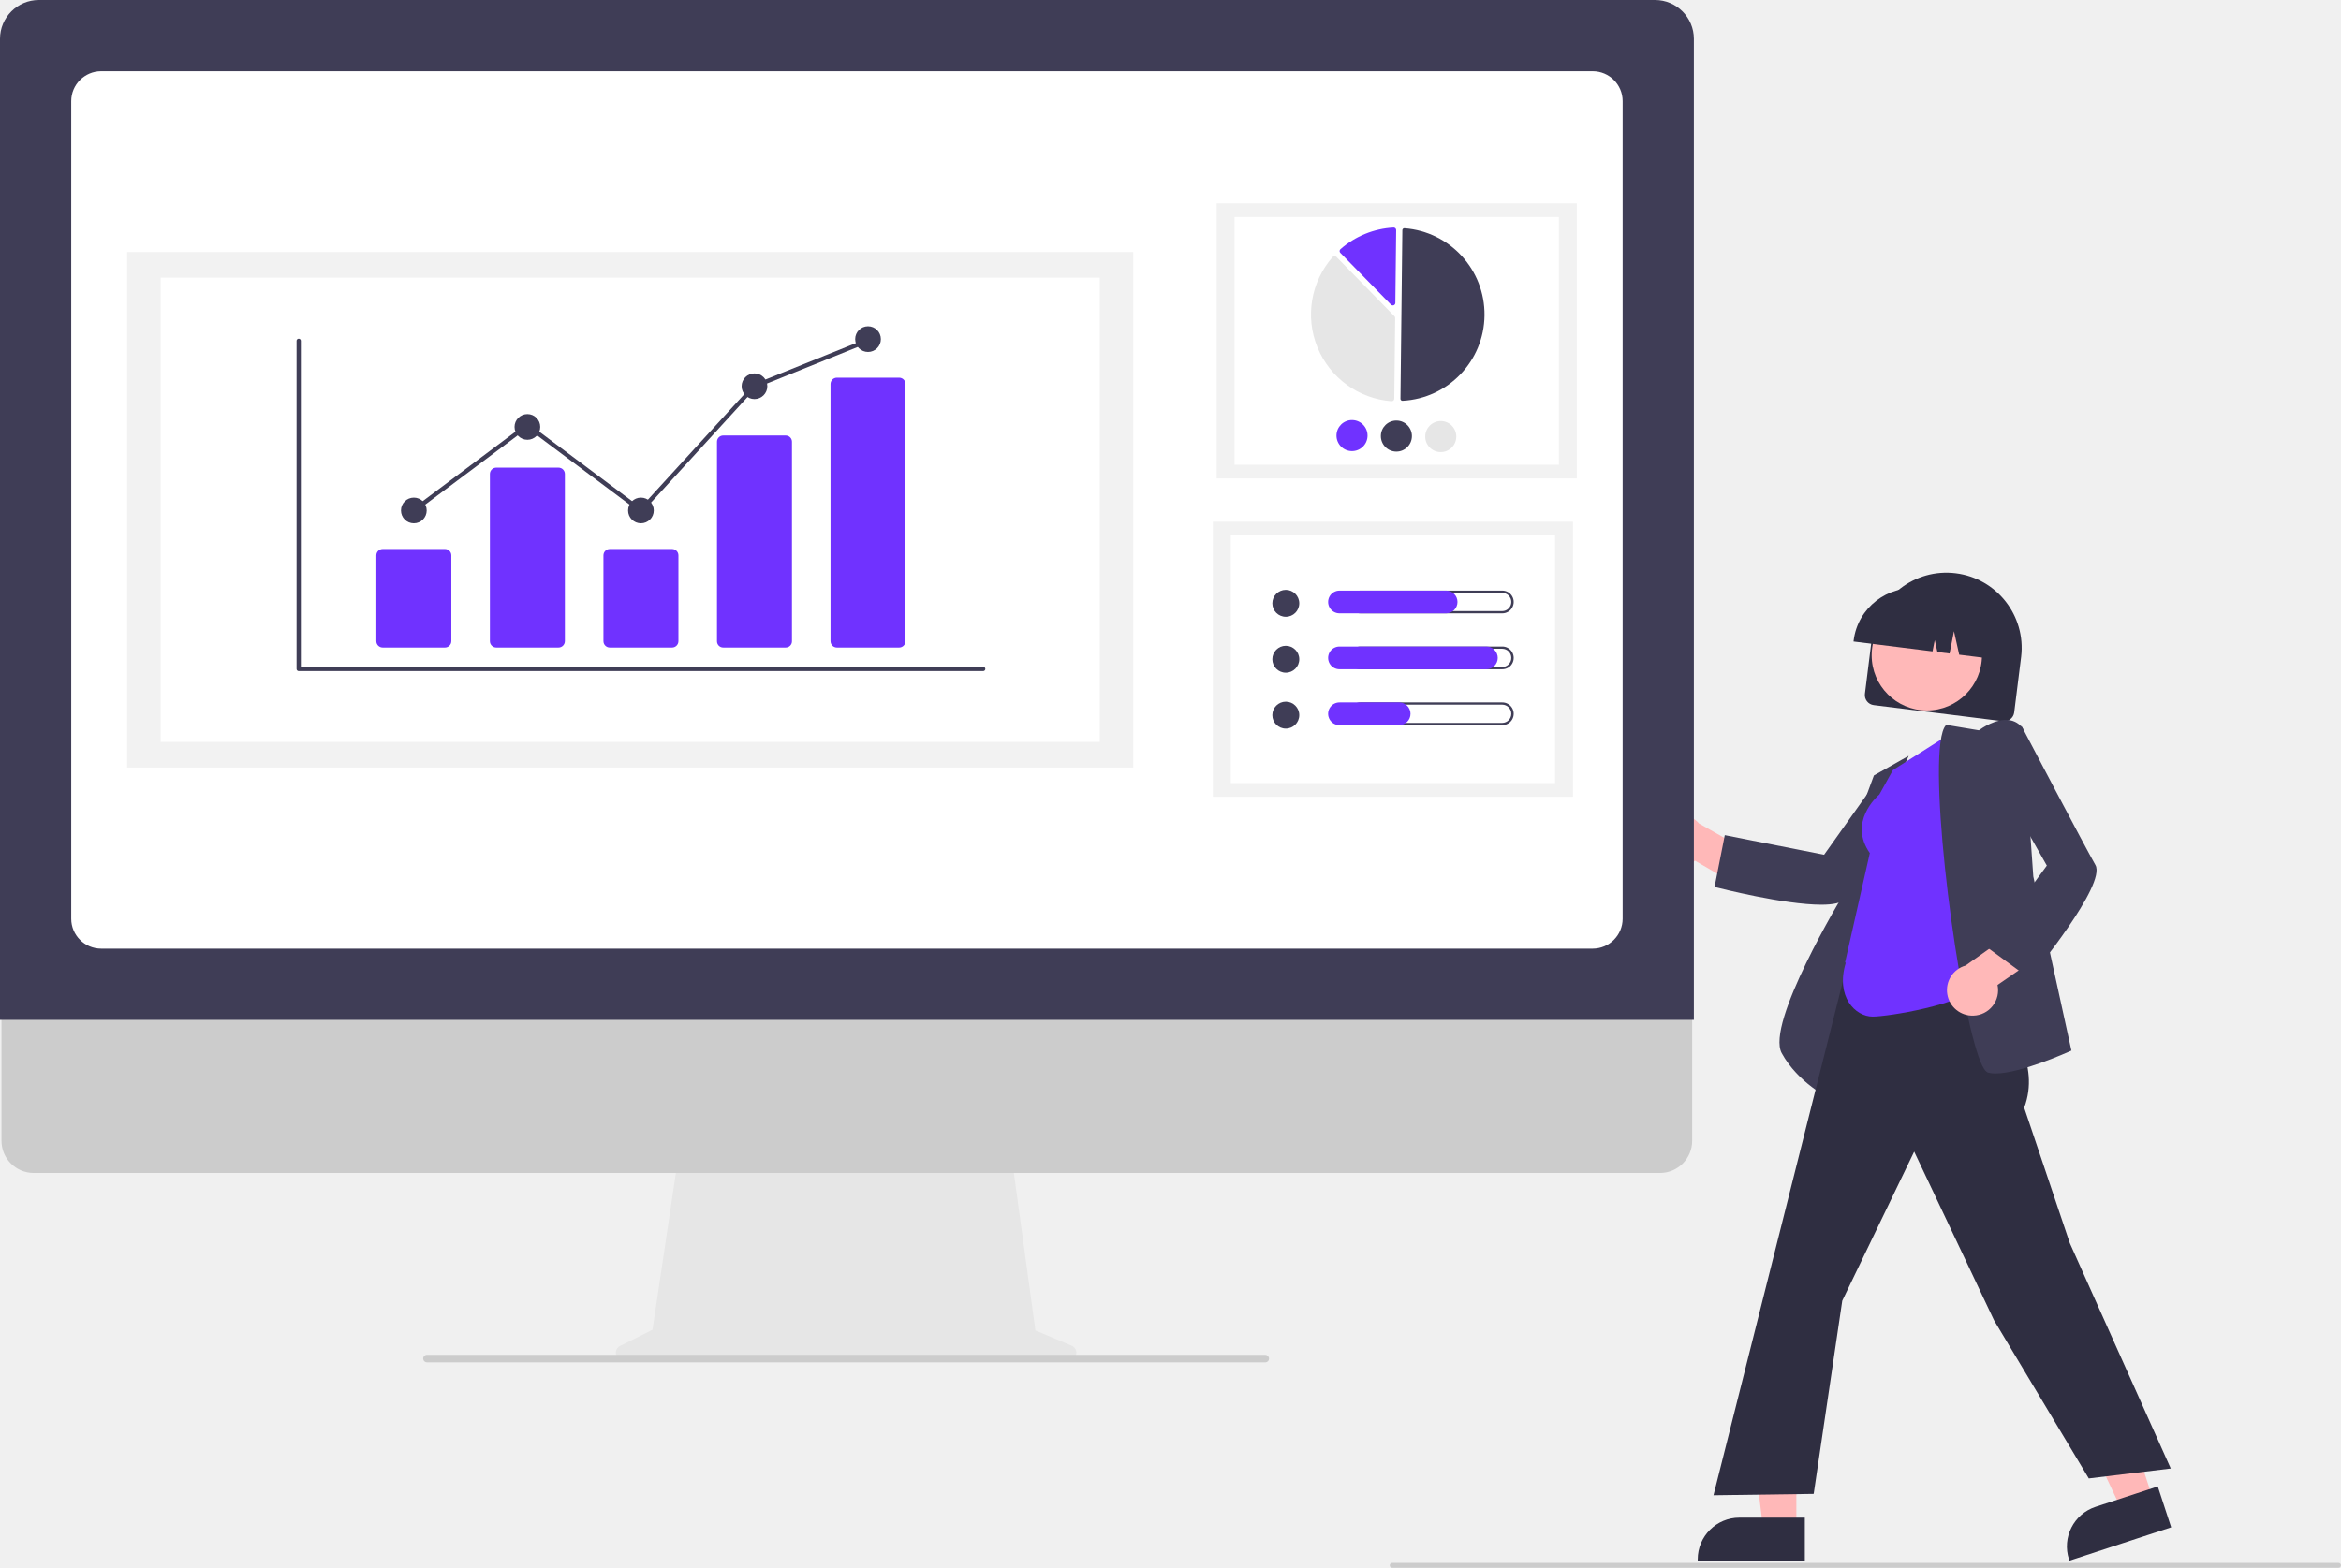
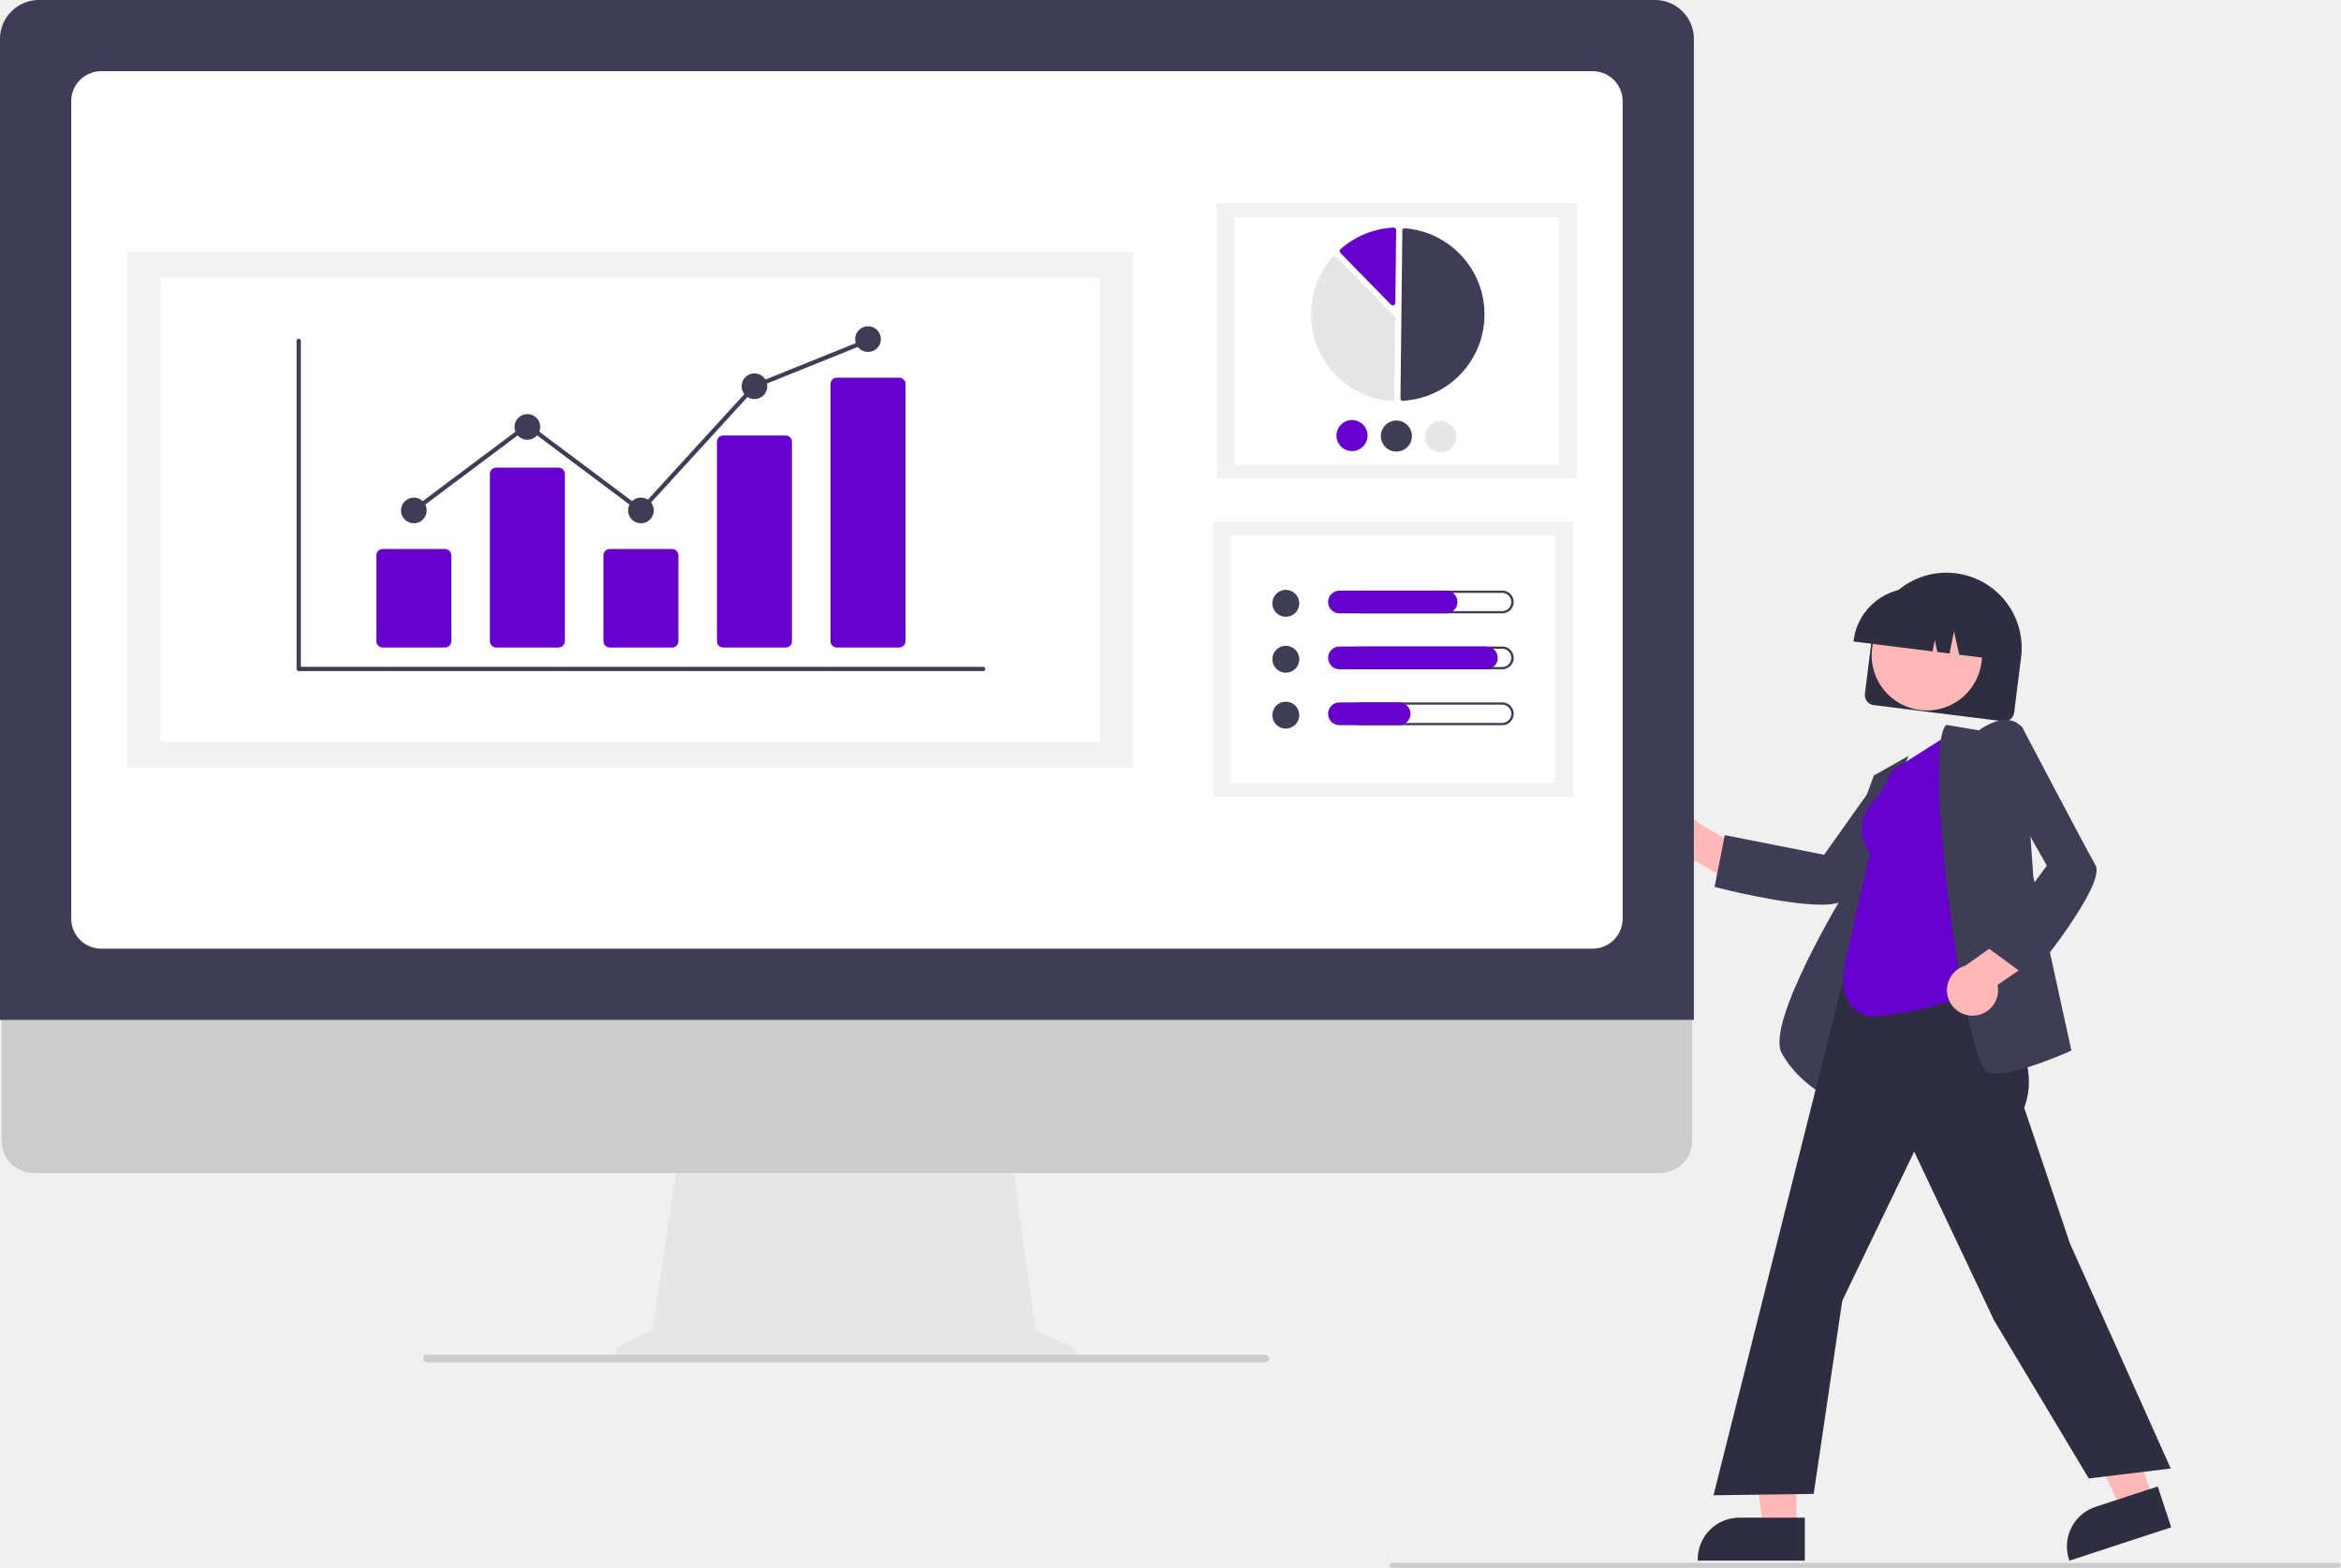
<svg xmlns="http://www.w3.org/2000/svg" data-name="Layer 1" width="942.547" height="631.439" viewBox="0 0 942.547 631.439">
  <path d="M879.59,413.72l2.798-22.427a30.285,30.285,0,0,1,60.103,7.498l-2.798,22.427a4.073,4.073,0,0,1-4.54,3.533l-52.03-6.491A4.073,4.073,0,0,1,879.59,413.72Z" transform="translate(-128.7264 -134.2805)" fill="#2f2e41" />
  <circle cx="775.786" cy="263.927" r="22.204" fill="#ffb8b8" />
  <path d="M875.055,392.201a23.984,23.984,0,0,1,26.738-20.806l4.486.56a23.983,23.983,0,0,1,20.806,26.738l-.056.449-9.479-1.183-2.104-9.456L913.67,397.474l-4.899-.611-1.061-4.771-.896,4.527-31.815-3.969Z" transform="translate(-128.7264 -134.2805)" fill="#2f2e41" />
  <path d="M795.916,477.411a10.228,10.228,0,0,0,15.284,3.515L831.367,492.74l10.168-10.504-28.714-16.283a10.283,10.283,0,0,0-16.905,11.459Z" transform="translate(-128.7264 -134.2805)" fill="#ffb8b8" />
  <path d="M862.013,498.639c-14.875,0-41.052-6.659-42.501-7.031l-.458-.117,4.12-20.859,39.982,7.897,21.721-30.587,24.937-2.535-.696.916c-.324.427-32.47,42.743-37.472,49.842C870.382,497.956,866.776,498.639,862.013,498.639Z" transform="translate(-128.7264 -134.2805)" fill="#3f3d56" />
  <path d="M866.001,576.928l-.595-.284c-.127-.061-12.765-6.208-19.311-18.209-6.515-11.944,23.983-62.612,26.117-66.128l.031-16.091L883.213,446.595l13.992-7.908L885.192,466.716Z" transform="translate(-128.7264 -134.2805)" fill="#3f3d56" />
  <polygon points="723.257 615.591 709.885 615.59 703.523 564.011 723.259 564.012 723.257 615.591" fill="#ffb8b8" />
  <path d="M855.393,762.833l-43.118-.002v-.545A16.784,16.784,0,0,1,829.058,745.504h.001l26.335.001Z" transform="translate(-128.7264 -134.2805)" fill="#2f2e41" />
  <polygon points="866.891 603.872 854.184 608.035 832.077 561.002 850.832 554.857 866.891 603.872" fill="#ffb8b8" />
  <path d="M1002.895,749.408,961.92,762.833l-.17-.518a16.784,16.784,0,0,1,10.722-21.174l.001-0,25.026-8.199Z" transform="translate(-128.7264 -134.2805)" fill="#2f2e41" />
  <path d="M969.726,729.72l-38.12-63.641L899.426,598.086l-28.958,60.061-11.504,77.788-40.343.561.159-.631L880.517,490.553l48.352,7.224-2.201,31.916,1.311,1.864c10.923,15.517,22.216,31.56,15.739,48.854l18.362,54.522,40.646,90.786Z" transform="translate(-128.7264 -134.2805)" fill="#2f2e41" />
-   <path d="M882.726,543.72c-7.006,0-15-8-10.853-21.658l-.269-.194,9.961-44.008c-8.693-12.432,2.768-22.691,3.842-23.608l5.471-9.847,24.138-15.308L927.229,530.57l-.181.173C918.228,539.182,888.604,543.72,882.726,543.72Z" transform="translate(-128.7264 -134.2805)" fill="#7032ff" />
+   <path d="M882.726,543.72c-7.006,0-15-8-10.853-21.658l-.269-.194,9.961-44.008c-8.693-12.432,2.768-22.691,3.842-23.608l5.471-9.847,24.138-15.308L927.229,530.57l-.181.173C918.228,539.182,888.604,543.72,882.726,543.72Z" transform="translate(-128.7264 -134.2805)" fill="#6600cc" />
  <path d="M932.159,566.617a11.881,11.881,0,0,1-2.851-.302c-.939-.235-2.458-1.431-4.807-9.077-9.336-30.397-20.359-121.86-12.351-130.811l.183-.205,13.149,2.191c1.093-.807,6.829-4.811,12.121-4.114a8.033,8.033,0,0,1,5.497,3.249l.091.119,4.189,59.594,15.346,70.131-.368.167C961.466,557.966,942.303,566.617,932.159,566.617Z" transform="translate(-128.7264 -134.2805)" fill="#3f3d56" />
  <path d="M923.317,543.324a10.228,10.228,0,0,0,9.662-12.353l19.249-13.258-5.204-13.662-26.92,19.104a10.283,10.283,0,0,0,3.212,20.169Z" transform="translate(-128.7264 -134.2805)" fill="#ffb8b8" />
  <path d="M945.876,528.337l-17.146-12.573,24.101-32.864L934.336,450.261l8.275-23.661.535,1.019c.249.475,24.948,47.527,29.257,55.067,4.483,7.844-24.97,43.761-26.226,45.285Z" transform="translate(-128.7264 -134.2805)" fill="#3f3d56" />
  <path d="M560.206,676.255l-14.592-6.144-10.01-73.151H402.299L391.449,669.812l-13.055,6.527a3.1,3.1,0,0,0,1.387,5.873H559.003A3.1,3.1,0,0,0,560.206,676.255Z" transform="translate(-128.7264 -134.2805)" fill="#e6e6e6" />
  <path d="M797.098,606.692H142.268a12.973,12.973,0,0,1-12.944-12.973V501.379h680.718v92.34A12.974,12.974,0,0,1,797.098,606.692Z" transform="translate(-128.7264 -134.2805)" fill="#ccc" />
  <path d="M810.726,545.021h-682V149.92A15.657,15.657,0,0,1,144.366,134.28H795.087a15.657,15.657,0,0,1,15.64,15.639Z" transform="translate(-128.7264 -134.2805)" fill="#3f3d56" />
  <path d="M769.993,516.344H169.46a12.07,12.07,0,0,1-12.057-12.057v-329.274a12.071,12.071,0,0,1,12.057-12.057H769.993a12.071,12.071,0,0,1,12.057,12.057v329.274A12.07,12.07,0,0,1,769.993,516.344Z" transform="translate(-128.7264 -134.2805)" fill="#fff" />
  <path d="M638.146,682.975l-337.448,0a1.567,1.567,0,0,1-1.539-1.134,1.529,1.529,0,0,1,1.477-1.919l337.385,0a1.615,1.615,0,0,1,1.616,1.194A1.528,1.528,0,0,1,638.146,682.975Z" transform="translate(-128.7264 -134.2805)" fill="#ccc" />
  <rect x="489.86" y="81.909" width="144.996" height="110.773" fill="#f2f2f2" />
  <rect x="497.065" y="87.414" width="130.586" height="99.765" fill="#fff" />
  <path d="M693.377,295.695q.026 0.0.052-.001a34.817,34.817,0,0,0,.779-69.489.794.794,0,0,0-.601.208.786.786,0,0,0-.257.576l-.761,67.902a.797.797,0,0,0,.788.804Z" transform="translate(-128.7264 -134.2805)" fill="#3f3d56" />
  <path d="M666.072,237.433a1.025,1.025,0,0,1,.72.307l23.376,23.906a1.014,1.014,0,0,1,.291.725l-.364,32.491a1.011,1.011,0,0,1-.33.74,1.026,1.026,0,0,1-.771.268,35.044,35.044,0,0,1-23.7-58.091,1.026,1.026,0,0,1,.741-.347Q666.053,237.433,666.072,237.433Z" transform="translate(-128.7264 -134.2805)" fill="#e6e6e6" />
-   <path d="M689.842,225.927a1.029,1.029,0,0,1,.699.286,1.011,1.011,0,0,1,.314.748l-.329,29.316a1.021,1.021,0,0,1-1.75.702L668.378,236.118a1.023,1.023,0,0,1,.055-1.482,35.118,35.118,0,0,1,21.346-8.708C689.8,225.927,689.821,225.927,689.842,225.927Z" transform="translate(-128.7264 -134.2805)" fill="#7032ff" />
-   <path d="M679.334,309.775a6.253,6.253,0,1,1-6.183-6.323A6.261,6.261,0,0,1,679.334,309.775Z" transform="translate(-128.7264 -134.2805)" fill="#7032ff" />
+   <path d="M689.842,225.927a1.029,1.029,0,0,1,.699.286,1.011,1.011,0,0,1,.314.748l-.329,29.316a1.021,1.021,0,0,1-1.75.702L668.378,236.118a1.023,1.023,0,0,1,.055-1.482,35.118,35.118,0,0,1,21.346-8.708C689.8,225.927,689.821,225.927,689.842,225.927Z" transform="translate(-128.7264 -134.2805)" fill="#6600cc" />
+   <path d="M679.334,309.775a6.253,6.253,0,1,1-6.183-6.323A6.261,6.261,0,0,1,679.334,309.775Z" transform="translate(-128.7264 -134.2805)" fill="#6600cc" />
  <path d="M697.199,309.976a6.253,6.253,0,1,1-6.183-6.323A6.261,6.261,0,0,1,697.199,309.976Z" transform="translate(-128.7264 -134.2805)" fill="#3f3d56" />
  <path d="M715.065,310.176a6.253,6.253,0,1,1-6.183-6.323A6.261,6.261,0,0,1,715.065,310.176Z" transform="translate(-128.7264 -134.2805)" fill="#e6e6e6" />
  <rect x="488.333" y="210.116" width="144.996" height="110.773" fill="#f2f2f2" />
  <rect x="495.538" y="215.621" width="130.586" height="99.765" fill="#fff" />
  <circle cx="517.695" cy="242.988" r="5.422" fill="#3f3d56" />
  <path d="M733.539,373.049a3.677,3.677,0,1,1,0,7.354H676.513a3.677,3.677,0,1,1,0-7.354h57.026m0-.901H676.513a4.578,4.578,0,1,0,0,9.155h57.026a4.578,4.578,0,1,0,0-9.155Z" transform="translate(-128.7264 -134.2805)" fill="#3f3d56" />
-   <path d="M711.038,381.304h-42.928a4.578,4.578,0,1,1,0-9.155h42.928a4.578,4.578,0,0,1,0,9.155Z" transform="translate(-128.7264 -134.2805)" fill="#7032ff" />
+   <path d="M711.038,381.304h-42.928a4.578,4.578,0,1,1,0-9.155h42.928a4.578,4.578,0,0,1,0,9.155Z" transform="translate(-128.7264 -134.2805)" fill="#6600cc" />
  <circle cx="517.695" cy="265.503" r="5.422" fill="#3f3d56" />
  <path d="M733.539,395.564a3.677,3.677,0,1,1,0,7.354H676.513a3.677,3.677,0,1,1,0-7.354h57.026m0-.901H676.513a4.578,4.578,0,1,0,0,9.155h57.026a4.578,4.578,0,1,0,0-9.155Z" transform="translate(-128.7264 -134.2805)" fill="#3f3d56" />
-   <path d="M727.248,403.819h-59.139a4.578,4.578,0,1,1,0-9.155h59.139a4.578,4.578,0,0,1,0,9.155Z" transform="translate(-128.7264 -134.2805)" fill="#7032ff" />
+   <path d="M727.248,403.819h-59.139a4.578,4.578,0,1,1,0-9.155h59.139a4.578,4.578,0,0,1,0,9.155Z" transform="translate(-128.7264 -134.2805)" fill="#6600cc" />
  <circle cx="517.695" cy="288.018" r="5.422" fill="#3f3d56" />
  <path d="M733.539,418.079a3.677,3.677,0,1,1,0,7.354H676.513a3.677,3.677,0,1,1,0-7.354h57.026m0-.901H676.513a4.578,4.578,0,1,0,0,9.155h57.026a4.578,4.578,0,1,0,0-9.155Z" transform="translate(-128.7264 -134.2805)" fill="#3f3d56" />
-   <path d="M692.125,426.334H668.109a4.578,4.578,0,1,1,0-9.155H692.125a4.578,4.578,0,0,1,0,9.155Z" transform="translate(-128.7264 -134.2805)" fill="#7032ff" />
+   <path d="M692.125,426.334H668.109a4.578,4.578,0,1,1,0-9.155H692.125a4.578,4.578,0,0,1,0,9.155Z" transform="translate(-128.7264 -134.2805)" fill="#6600cc" />
  <rect x="51.188" y="101.508" width="405.093" height="207.61" fill="#f2f2f2" />
  <rect x="64.692" y="111.824" width="378.087" height="186.978" fill="#fff" />
  <path d="M524.614,404.557H248.996a.863.863,0,0,1-.863-.863V271.591a.863.863,0,1,1,1.725,0V402.832H524.614a.863.863,0,0,1,0,1.725Z" transform="translate(-128.7264 -134.2805)" fill="#3f3d56" />
-   <path d="M307.884,395.069H282.815a2.563,2.563,0,0,1-2.561-2.56V357.952a2.563,2.563,0,0,1,2.561-2.56h25.069a2.563,2.563,0,0,1,2.561,2.56v34.557A2.563,2.563,0,0,1,307.884,395.069Z" transform="translate(-128.7264 -134.2805)" fill="#7032ff" />
-   <path d="M353.599,395.069H328.531a2.563,2.563,0,0,1-2.561-2.56V325.174a2.563,2.563,0,0,1,2.561-2.56h25.069a2.563,2.563,0,0,1,2.561,2.56v67.334A2.563,2.563,0,0,1,353.599,395.069Z" transform="translate(-128.7264 -134.2805)" fill="#7032ff" />
-   <path d="M399.315,395.069H374.246a2.563,2.563,0,0,1-2.561-2.56V357.952a2.563,2.563,0,0,1,2.561-2.56h25.069a2.563,2.563,0,0,1,2.561,2.56v34.557A2.563,2.563,0,0,1,399.315,395.069Z" transform="translate(-128.7264 -134.2805)" fill="#7032ff" />
-   <path d="M445.031,395.069H419.962a2.507,2.507,0,0,1-2.561-2.444V312.12a2.507,2.507,0,0,1,2.561-2.444h25.069a2.507,2.507,0,0,1,2.561,2.444v80.505A2.507,2.507,0,0,1,445.031,395.069Z" transform="translate(-128.7264 -134.2805)" fill="#7032ff" />
-   <path d="M490.746,395.069H465.678a2.563,2.563,0,0,1-2.561-2.56V288.947a2.563,2.563,0,0,1,2.561-2.56H490.746a2.563,2.563,0,0,1,2.561,2.56V392.509A2.563,2.563,0,0,1,490.746,395.069Z" transform="translate(-128.7264 -134.2805)" fill="#7032ff" />
+   <path d="M307.884,395.069H282.815a2.563,2.563,0,0,1-2.561-2.56V357.952a2.563,2.563,0,0,1,2.561-2.56h25.069a2.563,2.563,0,0,1,2.561,2.56v34.557A2.563,2.563,0,0,1,307.884,395.069Z" transform="translate(-128.7264 -134.2805)" fill="#6600cc" />
+   <path d="M353.599,395.069H328.531a2.563,2.563,0,0,1-2.561-2.56V325.174a2.563,2.563,0,0,1,2.561-2.56h25.069a2.563,2.563,0,0,1,2.561,2.56v67.334A2.563,2.563,0,0,1,353.599,395.069Z" transform="translate(-128.7264 -134.2805)" fill="#6600cc" />
+   <path d="M399.315,395.069H374.246a2.563,2.563,0,0,1-2.561-2.56V357.952a2.563,2.563,0,0,1,2.561-2.56h25.069a2.563,2.563,0,0,1,2.561,2.56v34.557A2.563,2.563,0,0,1,399.315,395.069Z" transform="translate(-128.7264 -134.2805)" fill="#6600cc" />
+   <path d="M445.031,395.069H419.962a2.507,2.507,0,0,1-2.561-2.444V312.12a2.507,2.507,0,0,1,2.561-2.444h25.069a2.507,2.507,0,0,1,2.561,2.444v80.505A2.507,2.507,0,0,1,445.031,395.069Z" transform="translate(-128.7264 -134.2805)" fill="#6600cc" />
+   <path d="M490.746,395.069H465.678a2.563,2.563,0,0,1-2.561-2.56V288.947a2.563,2.563,0,0,1,2.561-2.56H490.746a2.563,2.563,0,0,1,2.561,2.56V392.509A2.563,2.563,0,0,1,490.746,395.069Z" transform="translate(-128.7264 -134.2805)" fill="#6600cc" />
  <circle cx="166.623" cy="205.585" r="5.175" fill="#3f3d56" />
  <circle cx="212.339" cy="171.945" r="5.175" fill="#3f3d56" />
  <circle cx="258.054" cy="205.585" r="5.175" fill="#3f3d56" />
  <circle cx="303.77" cy="155.556" r="5.175" fill="#3f3d56" />
  <circle cx="349.486" cy="136.58" r="5.175" fill="#3f3d56" />
  <polygon points="258.163 206.744 212.339 172.421 167.14 206.275 166.106 204.895 212.339 170.265 257.945 204.425 303.266 154.83 303.447 154.756 349.163 136.337 349.808 137.937 304.274 156.283 258.163 206.744" fill="#3f3d56" />
  <path d="M1070.274,765.72h-381a1,1,0,0,1,0-2h381a1,1,0,0,1,0,2Z" transform="translate(-128.7264 -134.2805)" fill="#ccc" />
</svg>
